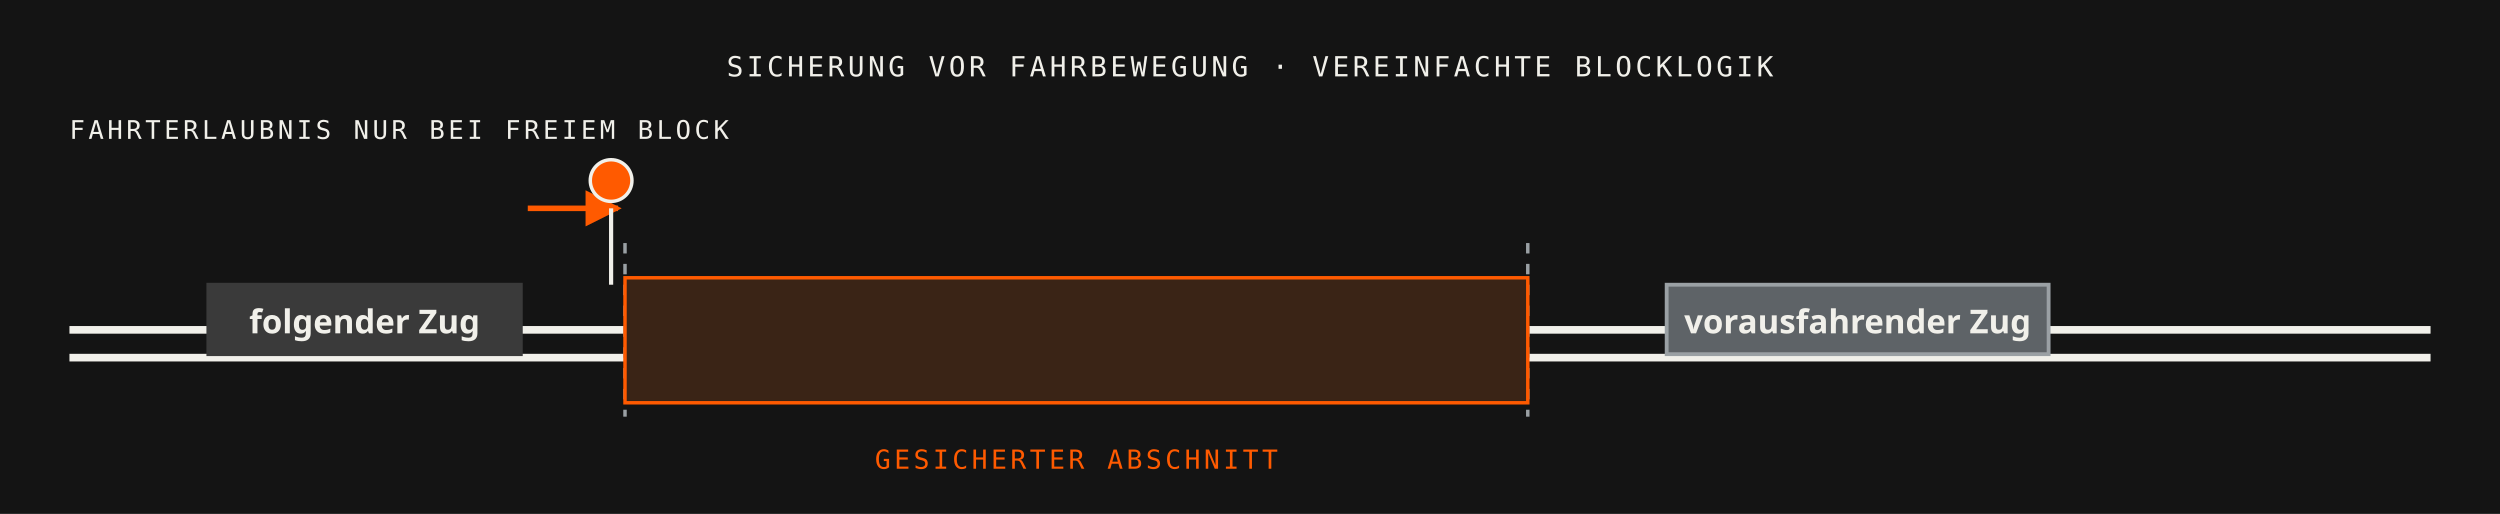
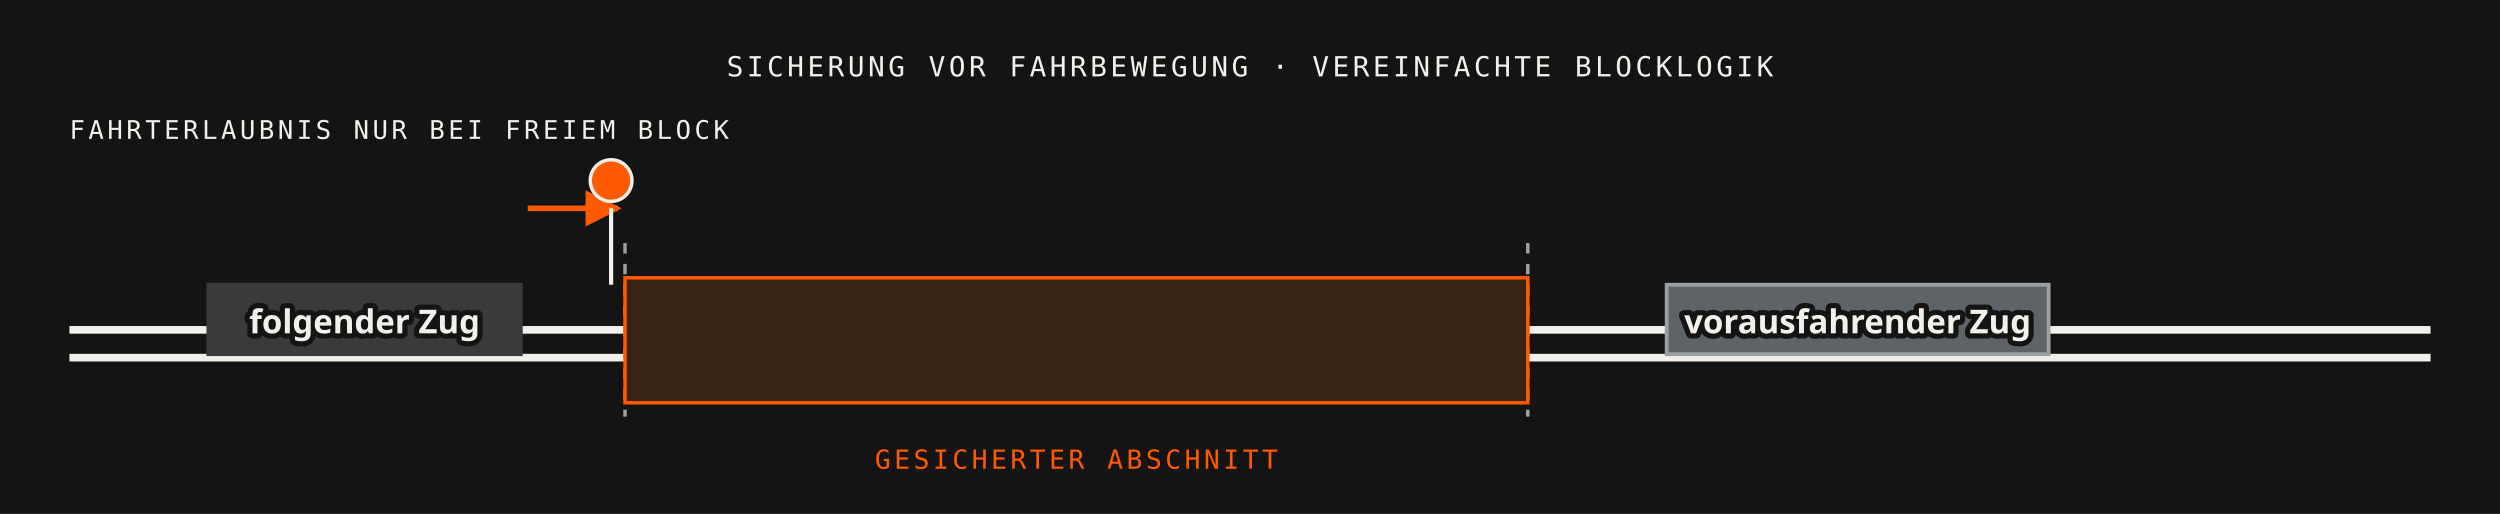
<svg xmlns="http://www.w3.org/2000/svg" viewBox="0 0 720 148" width="100%" font-family="IT, Inter Tight, sans-serif">
  <rect x="0" y="0" width="100%" height="100%" fill="#141414" />
  <defs>
    <marker id="ar" viewBox="0 0 10 10" refX="9" refY="5" markerWidth="6.5" markerHeight="6.5" orient="auto-start-reverse">
      <path d="M0,0 L10,5 L0,10 z" fill="#5E6367" />
    </marker>
    <marker id="arn" viewBox="0 0 10 10" refX="9" refY="5" markerWidth="6.5" markerHeight="6.5" orient="auto-start-reverse">
      <path d="M0,0 L10,5 L0,10 z" fill="#5E6367" />
    </marker>
    <marker id="aro" viewBox="0 0 10 10" refX="9" refY="5" markerWidth="6.5" markerHeight="6.5" orient="auto-start-reverse">
      <path d="M0,0 L10,5 L0,10 z" fill="#FF5A00" />
    </marker>
  </defs>
  <line x1="20" y1="95" x2="700" y2="95" stroke="#F1F0EA" stroke-width="2.2" />
  <line x1="20" y1="103" x2="700" y2="103" stroke="#F1F0EA" stroke-width="2.2" />
  <line x1="180" y1="70" x2="180" y2="120" stroke="#9AA0A4" stroke-width="1" stroke-dasharray="3 3" />
  <line x1="440" y1="70" x2="440" y2="120" stroke="#9AA0A4" stroke-width="1" stroke-dasharray="3 3" />
  <rect x="180" y="80" width="260" height="36" fill="#3A2416" stroke="#FF5A00" stroke-width="1" />
-   <text x="310" y="135" font-size="7.6" fill="#FF5A00" text-anchor="middle" font-weight="500" font-family="JB, JetBrains Mono, monospace" letter-spacing="1">GESICHERTER ABSCHNITT</text>
  <rect x="60" y="82" width="90" height="20" rx="0" fill="#3A3A3A" stroke="#3A3A3A" stroke-width="1.1" />
-   <text x="105" y="96" font-size="9.5" fill="#F1F0EA" text-anchor="middle" font-weight="600">folgender Zug</text>
  <rect x="480" y="82" width="110" height="20" rx="0" fill="#5E6367" stroke="#9AA0A4" stroke-width="1.1" />
-   <text x="535" y="96" font-size="9.5" fill="#F1F0EA" text-anchor="middle" font-weight="600">vorausfahrender Zug</text>
  <line x1="152" y1="60" x2="178" y2="60" stroke="#FF5A00" stroke-width="1.6" marker-end="url(#aro)" />
-   <text x="20" y="40" font-size="7.4" fill="#F1F0EA" text-anchor="start" font-weight="500" font-family="JB, JetBrains Mono, monospace" letter-spacing="1">FAHRTERLAUBNIS NUR BEI FREIEM BLOCK</text>
  <line x1="176" y1="60" x2="176" y2="82" stroke="#F1F0EA" stroke-width="1.2" />
  <circle cx="176" cy="52" r="6" fill="#FF5A00" stroke="#F1F0EA" stroke-width="1" />
-   <text x="360" y="22" font-size="8" fill="#F1F0EA" text-anchor="middle" font-weight="500" font-family="JB, JetBrains Mono, monospace" letter-spacing="1">SICHERUNG VOR FAHRBEWEGUNG · VEREINFACHTE BLOCKLOGIK</text>
+   <text stroke="#141414" stroke-width="3" stroke-linejoin="round" paint-order="stroke" x="310" y="135" font-size="7.6" fill="#FF5A00" text-anchor="middle" font-weight="500" font-family="JB, JetBrains Mono, monospace" letter-spacing="1">GESICHERTER ABSCHNITT</text>
+   <text stroke="#141414" stroke-width="3" stroke-linejoin="round" paint-order="stroke" x="105" y="96" font-size="9.5" fill="#F1F0EA" text-anchor="middle" font-weight="600">folgender Zug</text>
+   <text stroke="#141414" stroke-width="3" stroke-linejoin="round" paint-order="stroke" x="535" y="96" font-size="9.5" fill="#F1F0EA" text-anchor="middle" font-weight="600">vorausfahrender Zug</text>
+   <text stroke="#141414" stroke-width="3" stroke-linejoin="round" paint-order="stroke" x="20" y="40" font-size="7.4" fill="#F1F0EA" text-anchor="start" font-weight="500" font-family="JB, JetBrains Mono, monospace" letter-spacing="1">FAHRTERLAUBNIS NUR BEI FREIEM BLOCK</text>
+   <text stroke="#141414" stroke-width="3" stroke-linejoin="round" paint-order="stroke" x="360" y="22" font-size="8" fill="#F1F0EA" text-anchor="middle" font-weight="500" font-family="JB, JetBrains Mono, monospace" letter-spacing="1">SICHERUNG VOR FAHRBEWEGUNG · VEREINFACHTE BLOCKLOGIK</text>
</svg>
